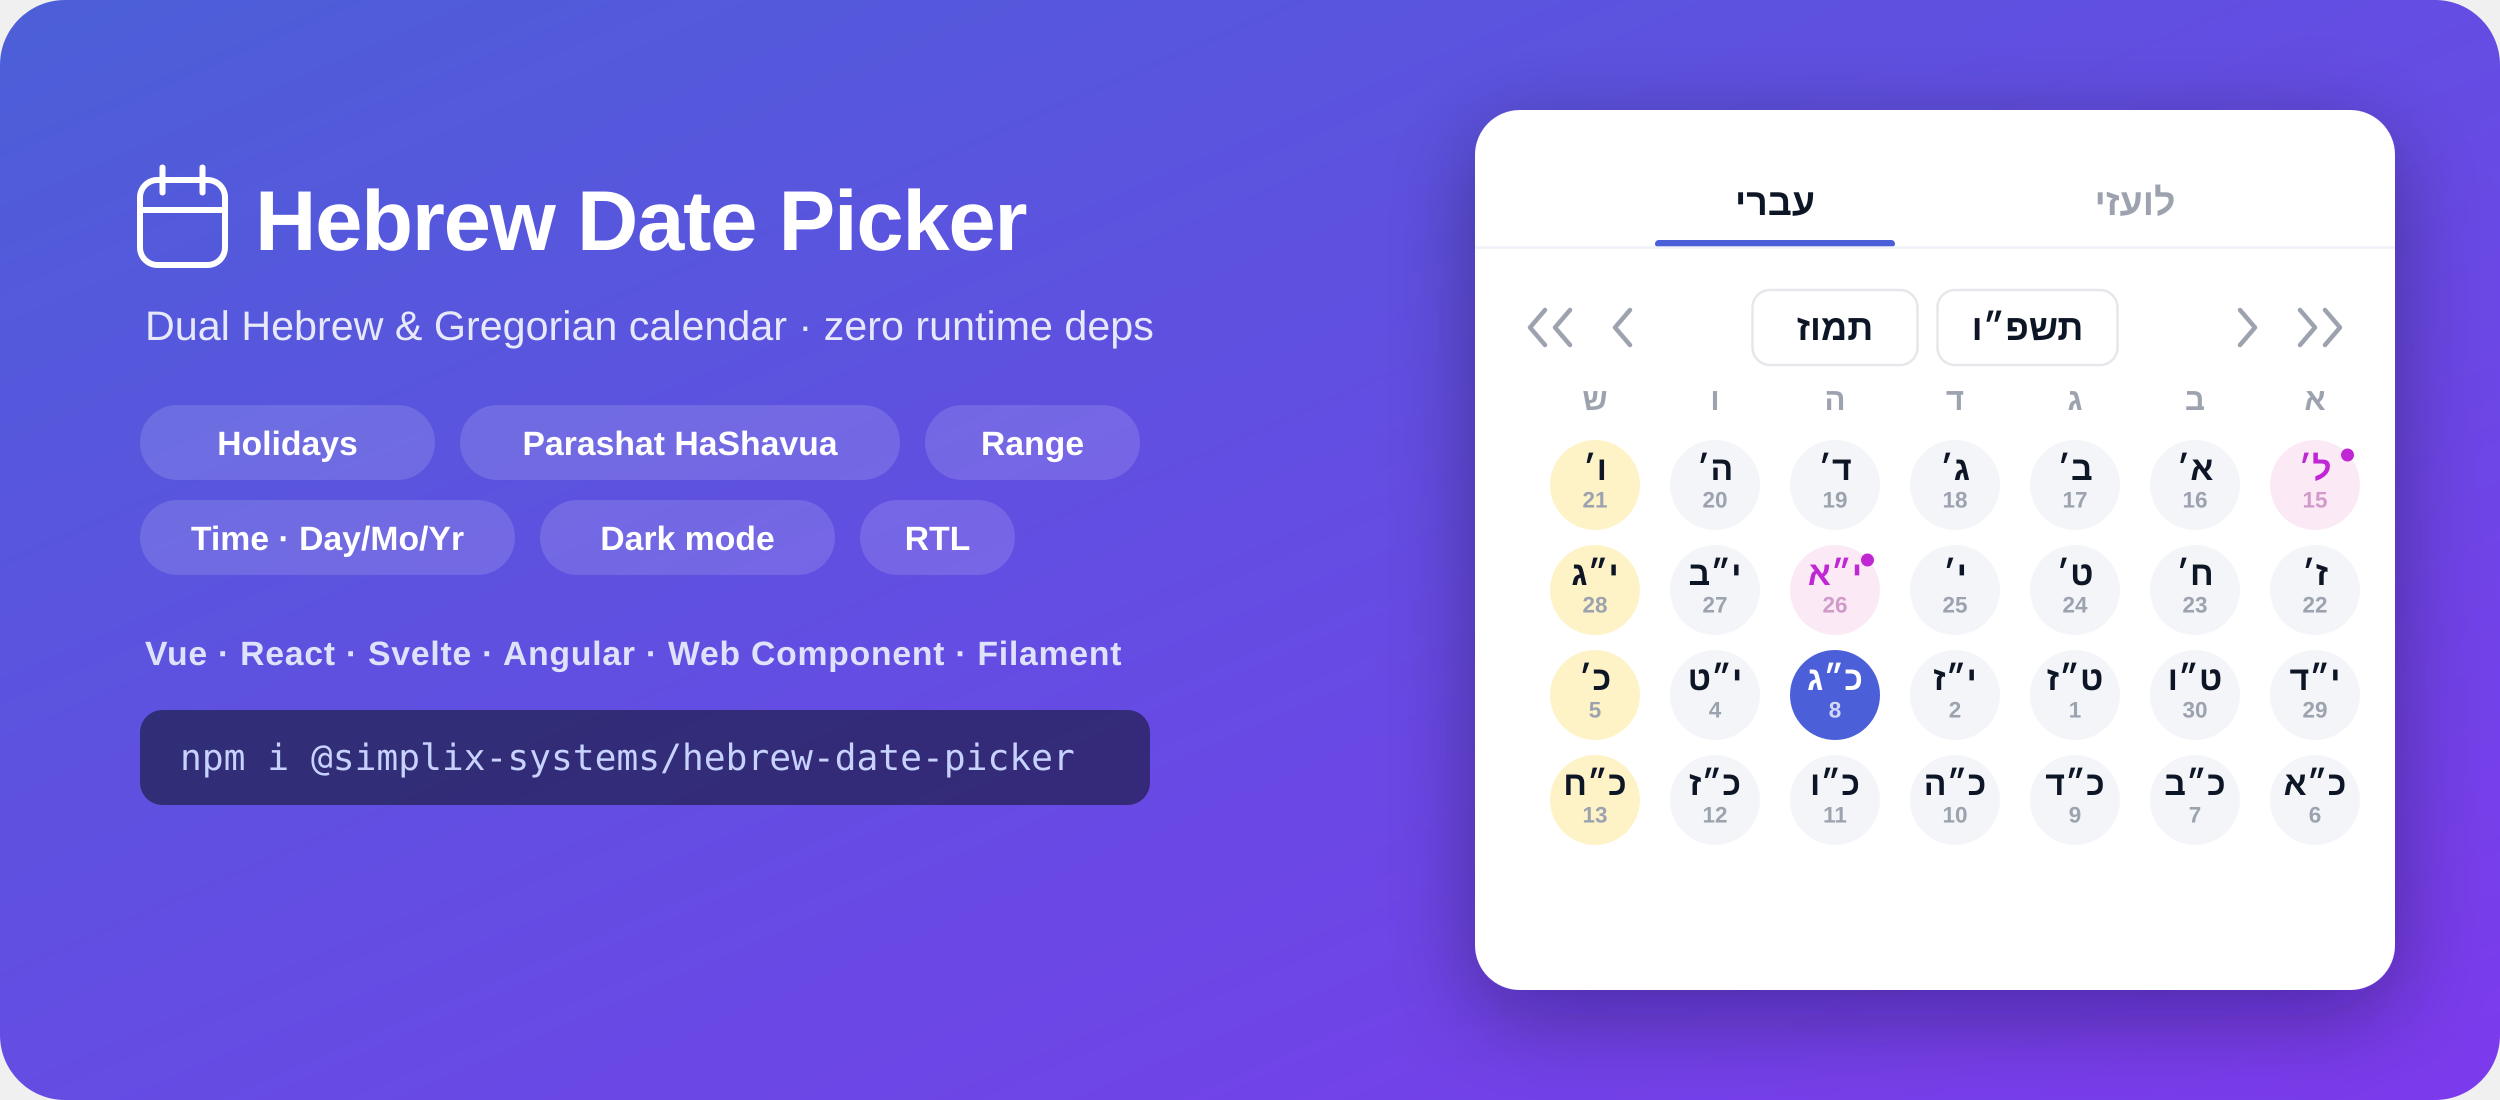
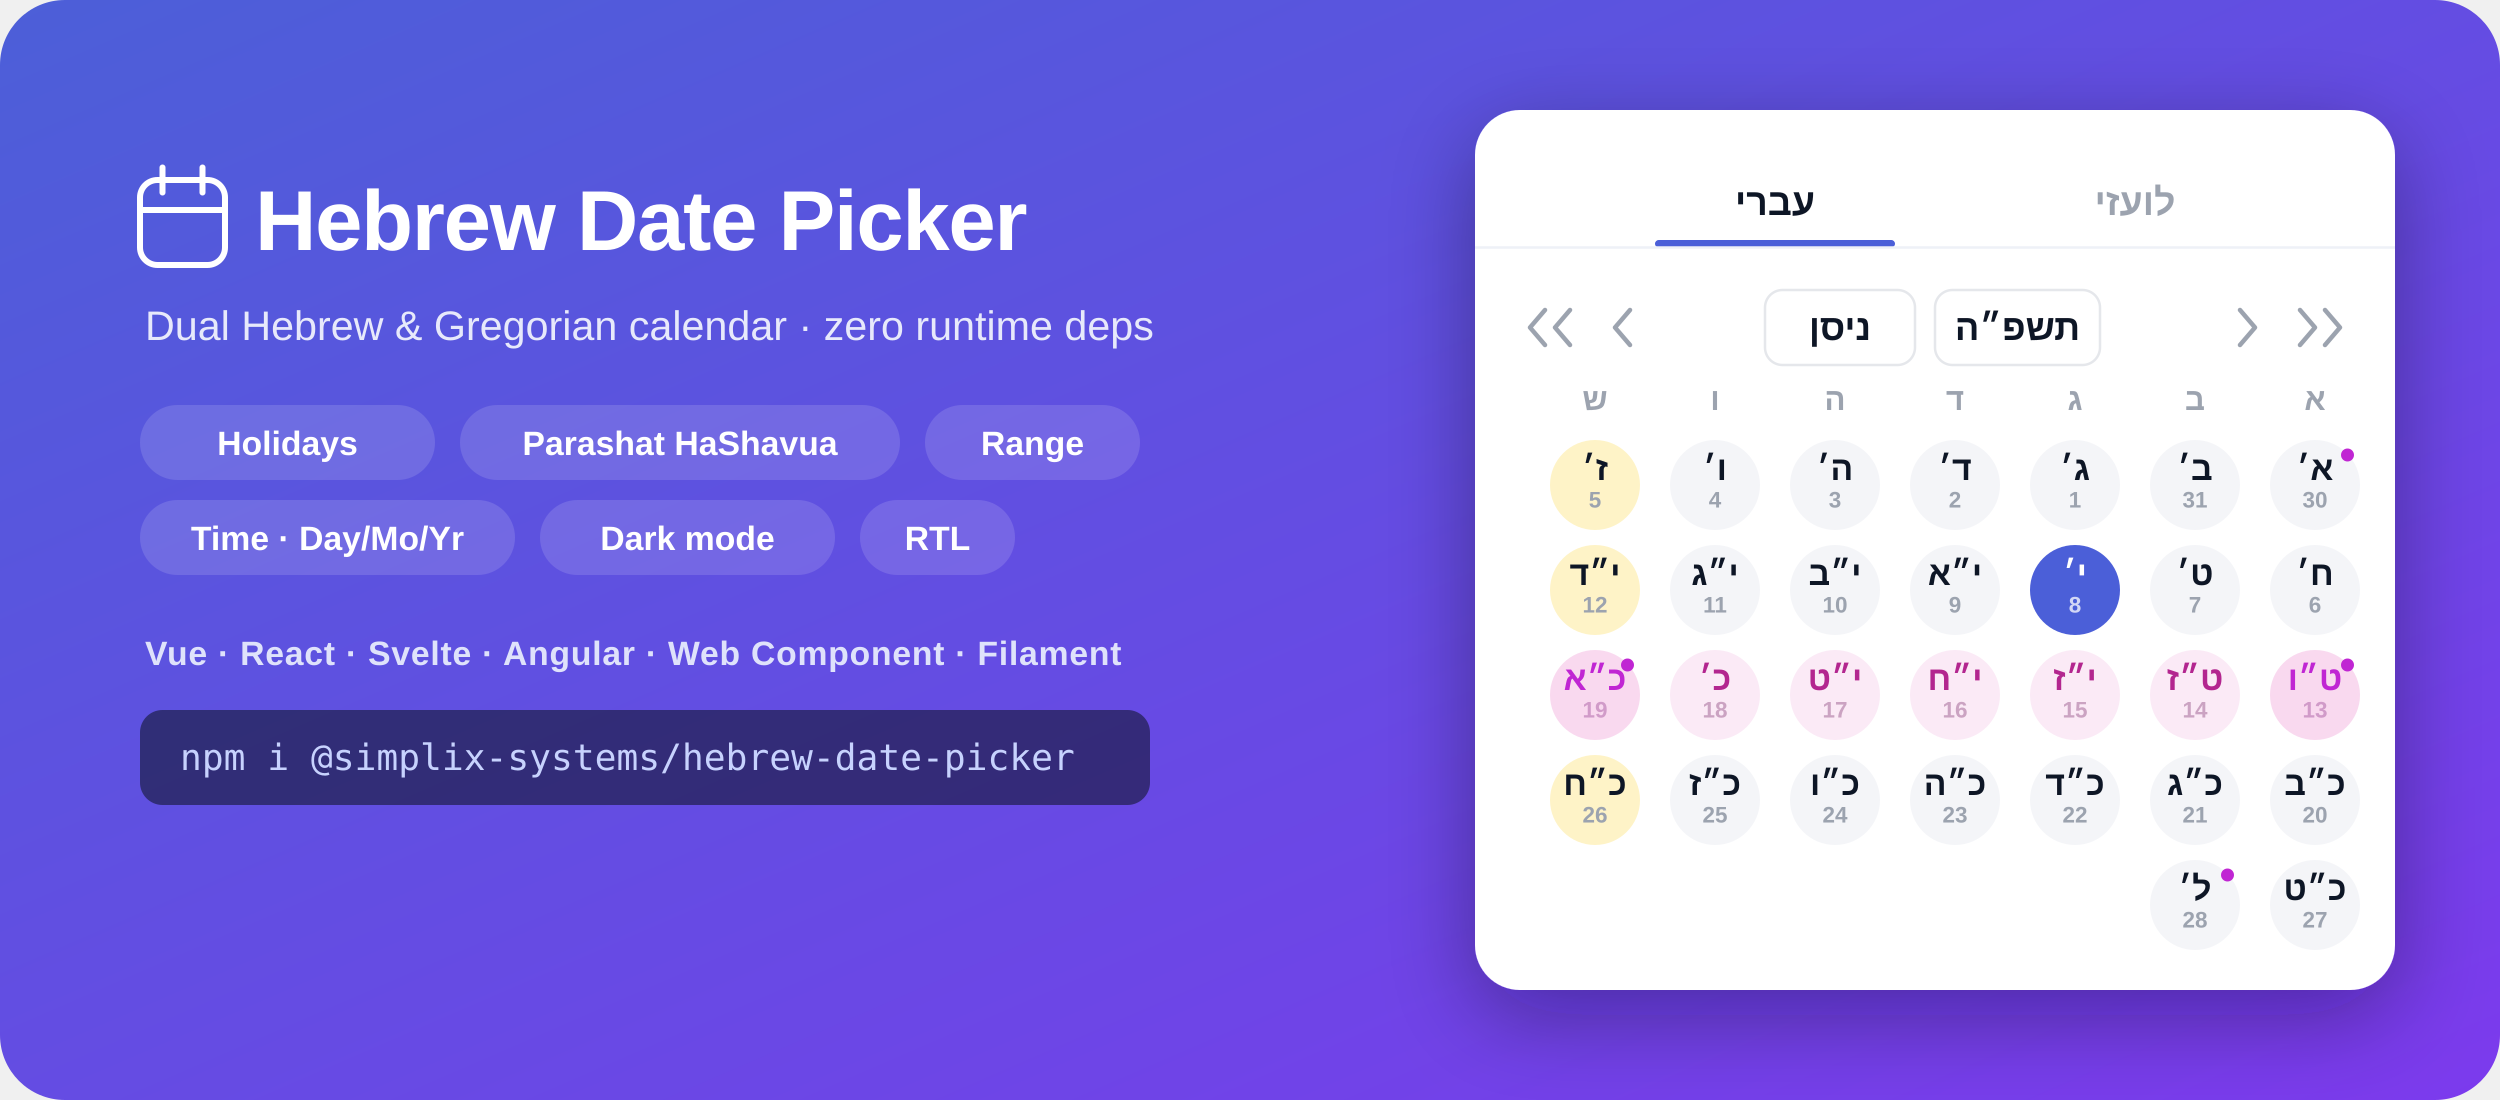
<svg xmlns="http://www.w3.org/2000/svg" viewBox="0 0 1000 440" font-family="'Segoe UI',system-ui,Arial,sans-serif">
  <defs>
    <linearGradient id="bg" x1="0" y1="0" x2="1" y2="1">
      <stop offset="0" stop-color="#4c5fd8" />
      <stop offset="1" stop-color="#7c3aed" />
    </linearGradient>
    <filter id="sh" x="-20%" y="-20%" width="140%" height="140%">
      <feDropShadow dx="0" dy="10" stdDeviation="18" flood-color="#0b1020" flood-opacity="0.35" />
    </filter>
  </defs>
  <rect width="1000" height="440" rx="26" fill="url(#bg)" />
  <g transform="translate(56,70)">
    <g fill="none" stroke="#fff" stroke-width="2.4" stroke-linecap="round" stroke-linejoin="round">
      <rect x="0" y="2" width="34" height="34" rx="7" />
      <path d="M25 -3v10M9 -3v10M0 14h34" />
    </g>
    <text x="46" y="30" fill="#fff" font-size="34" font-weight="800" letter-spacing="-0.5">Hebrew Date Picker</text>
    <text x="2" y="66" fill="#e7e9fb" font-size="16.5" font-weight="500">Dual Hebrew &amp; Gregorian calendar · zero runtime deps</text>
    <g font-size="13.5" font-weight="600" fill="#fff">
      <g transform="translate(0,92)">
        <rect x="0" y="0" width="118" height="30" rx="15" fill="#ffffff22" />
        <text x="59" y="20" text-anchor="middle">Holidays</text>
        <rect x="128" y="0" width="176" height="30" rx="15" fill="#ffffff22" />
        <text x="216" y="20" text-anchor="middle">Parashat HaShavua</text>
        <rect x="314" y="0" width="86" height="30" rx="15" fill="#ffffff22" />
        <text x="357" y="20" text-anchor="middle">Range</text>
      </g>
      <g transform="translate(0,130)">
        <rect x="0" y="0" width="150" height="30" rx="15" fill="#ffffff22" />
        <text x="75" y="20" text-anchor="middle">Time · Day/Mo/Yr</text>
        <rect x="160" y="0" width="118" height="30" rx="15" fill="#ffffff22" />
        <text x="219" y="20" text-anchor="middle">Dark mode</text>
        <rect x="288" y="0" width="62" height="30" rx="15" fill="#ffffff22" />
        <text x="319" y="20" text-anchor="middle">RTL</text>
      </g>
    </g>
    <text x="2" y="196" fill="#dfe2fb" font-size="13.5" font-weight="600" letter-spacing="0.3">Vue · React · Svelte · Angular · Web Component · Filament</text>
    <g transform="translate(0,214)">
      <rect x="0" y="0" width="404" height="38" rx="9" fill="#0b1020" opacity="0.55" />
      <text x="16" y="24" fill="#c7d2fe" font-size="14.5" font-family="ui-monospace,Menlo,Consolas,monospace">npm i @simplix-systems/hebrew-date-picker</text>
    </g>
  </g>
  <g transform="translate(590,44)" filter="url(#sh)">
    <rect width="368" height="352" rx="18" fill="#ffffff" />
    <text x="120" y="42" text-anchor="middle" fill="#111827" font-size="15" font-weight="700" direction="rtl">עברי</text>
    <rect x="72" y="52" width="96" height="3" rx="1.5" fill="#4c5fd8" />
    <text x="264" y="42" text-anchor="middle" fill="#9ca3af" font-size="15" font-weight="600" direction="rtl">לועזי</text>
    <line x1="0" y1="55" x2="368" y2="55" stroke="#eef1f7" />
    <g transform="translate(0,72)">
-       <rect x="111" y="0" width="66" height="30" rx="7" fill="#fff" stroke="#e5e7eb" />
-       <text x="144" y="20" text-anchor="middle" font-size="14.5" font-weight="700" fill="#111827" direction="rtl">תמוז</text>
-       <rect x="185" y="0" width="72" height="30" rx="7" fill="#fff" stroke="#e5e7eb" />
-       <text x="221" y="20" text-anchor="middle" font-size="14.5" font-weight="700" fill="#111827" direction="rtl">תשפ״ו</text>
+       <rect x="116" y="0" width="60" height="30" rx="7" fill="#fff" stroke="#e5e7eb" />
+       <text x="146" y="20" text-anchor="middle" font-size="14.5" font-weight="700" fill="#111827" direction="rtl">ניסן</text>
+       <rect x="184" y="0" width="66" height="30" rx="7" fill="#fff" stroke="#e5e7eb" />
+       <text x="217" y="20" text-anchor="middle" font-size="14.5" font-weight="700" fill="#111827" direction="rtl">תשפ״ה</text>
      <g fill="none" stroke="#9ca3af" stroke-width="1.8" stroke-linecap="round" stroke-linejoin="round">
        <path d="M28 8l-6 7 6 7" />
        <path d="M38 8l-6 7 6 7" />
        <path d="M62 8l-6 7 6 7" />
        <path d="M306 8l6 7-6 7" />
        <path d="M330 8l6 7-6 7" />
        <path d="M340 8l6 7-6 7" />
      </g>
    </g>
    <g transform="translate(0,120)" fill="#9ca3af" font-size="12.5" font-weight="600" text-anchor="middle">
      <text x="336" y="0">א</text>
      <text x="288" y="0">ב</text>
      <text x="240" y="0">ג</text>
      <text x="192" y="0">ד</text>
      <text x="144" y="0">ה</text>
      <text x="96" y="0">ו</text>
      <text x="48" y="0">ש</text>
    </g>
    <g transform="translate(24,132)" text-anchor="middle" font-weight="700">
+       <circle cx="312" cy="18" r="18" fill="#f4f5f8" />
+       <circle cx="264" cy="18" r="18" fill="#f4f5f8" />
+       <circle cx="216" cy="18" r="18" fill="#f4f5f8" />
+       <circle cx="168" cy="18" r="18" fill="#f4f5f8" />
+       <circle cx="120" cy="18" r="18" fill="#f4f5f8" />
+       <circle cx="72" cy="18" r="18" fill="#f4f5f8" />
      <circle cx="24" cy="18" r="18" fill="#fef3c7" />
+       <circle cx="312" cy="60" r="18" fill="#f4f5f8" />
+       <circle cx="264" cy="60" r="18" fill="#f4f5f8" />
+       <circle cx="216" cy="60" r="18" fill="#4c5fd8" />
+       <circle cx="168" cy="60" r="18" fill="#f4f5f8" />
+       <circle cx="120" cy="60" r="18" fill="#f4f5f8" />
+       <circle cx="72" cy="60" r="18" fill="#f4f5f8" />
      <circle cx="24" cy="60" r="18" fill="#fef3c7" />
-       <circle cx="24" cy="102" r="18" fill="#fef3c7" />
+       <circle cx="312" cy="102" r="18" fill="#f9d9ef" />
+       <circle cx="264" cy="102" r="18" fill="#fbeaf6" />
+       <circle cx="216" cy="102" r="18" fill="#fbeaf6" />
+       <circle cx="168" cy="102" r="18" fill="#fbeaf6" />
+       <circle cx="120" cy="102" r="18" fill="#fbeaf6" />
+       <circle cx="72" cy="102" r="18" fill="#fbeaf6" />
+       <circle cx="24" cy="102" r="18" fill="#f9d9ef" />
+       <circle cx="312" cy="144" r="18" fill="#f4f5f8" />
+       <circle cx="264" cy="144" r="18" fill="#f4f5f8" />
+       <circle cx="216" cy="144" r="18" fill="#f4f5f8" />
+       <circle cx="168" cy="144" r="18" fill="#f4f5f8" />
+       <circle cx="120" cy="144" r="18" fill="#f4f5f8" />
+       <circle cx="72" cy="144" r="18" fill="#f4f5f8" />
      <circle cx="24" cy="144" r="18" fill="#fef3c7" />
-       <g fill="#f4f5f8">
-         <circle cx="72" cy="18" r="18" />
-         <circle cx="120" cy="18" r="18" />
-         <circle cx="168" cy="18" r="18" />
-         <circle cx="216" cy="18" r="18" />
-         <circle cx="264" cy="18" r="18" />
-         <circle cx="72" cy="60" r="18" />
-         <circle cx="168" cy="60" r="18" />
-         <circle cx="216" cy="60" r="18" />
-         <circle cx="264" cy="60" r="18" />
-         <circle cx="72" cy="102" r="18" />
-         <circle cx="168" cy="102" r="18" />
-         <circle cx="216" cy="102" r="18" />
-         <circle cx="264" cy="102" r="18" />
-         <circle cx="72" cy="144" r="18" />
-         <circle cx="120" cy="144" r="18" />
-         <circle cx="168" cy="144" r="18" />
-         <circle cx="216" cy="144" r="18" />
-         <circle cx="264" cy="144" r="18" />
+       <circle cx="312" cy="186" r="18" fill="#f4f5f8" />
+       <circle cx="264" cy="186" r="18" fill="#f4f5f8" />
+       <circle cx="325" cy="6" r="2.6" fill="#c026d3" />
+       <circle cx="325" cy="90" r="2.6" fill="#c026d3" />
+       <circle cx="37" cy="90" r="2.6" fill="#c026d3" />
+       <circle cx="277" cy="174" r="2.6" fill="#c026d3" />
+       <g font-size="13.5">
+         <text x="312" y="16" fill="#111827">א׳</text>
+         <text x="264" y="16" fill="#111827">ב׳</text>
+         <text x="216" y="16" fill="#111827">ג׳</text>
+         <text x="168" y="16" fill="#111827">ד׳</text>
+         <text x="120" y="16" fill="#111827">ה׳</text>
+         <text x="72" y="16" fill="#111827">ו׳</text>
+         <text x="24" y="16" fill="#111827">ז׳</text>
+         <text x="312" y="58" fill="#111827">ח׳</text>
+         <text x="264" y="58" fill="#111827">ט׳</text>
+         <text x="216" y="58" fill="#ffffff">י׳</text>
+         <text x="168" y="58" fill="#111827">י״א</text>
+         <text x="120" y="58" fill="#111827">י״ב</text>
+         <text x="72" y="58" fill="#111827">י״ג</text>
+         <text x="24" y="58" fill="#111827">י״ד</text>
+         <text x="312" y="100" fill="#c026d3">ט״ו</text>
+         <text x="264" y="100" fill="#b3288f">ט״ז</text>
+         <text x="216" y="100" fill="#b3288f">י״ז</text>
+         <text x="168" y="100" fill="#b3288f">י״ח</text>
+         <text x="120" y="100" fill="#b3288f">י״ט</text>
+         <text x="72" y="100" fill="#b3288f">כ׳</text>
+         <text x="24" y="100" fill="#c026d3">כ״א</text>
+         <text x="312" y="142" fill="#111827">כ״ב</text>
+         <text x="264" y="142" fill="#111827">כ״ג</text>
+         <text x="216" y="142" fill="#111827">כ״ד</text>
+         <text x="168" y="142" fill="#111827">כ״ה</text>
+         <text x="120" y="142" fill="#111827">כ״ו</text>
+         <text x="72" y="142" fill="#111827">כ״ז</text>
+         <text x="24" y="142" fill="#111827">כ״ח</text>
+         <text x="312" y="184" fill="#111827">כ״ט</text>
+         <text x="264" y="184" fill="#111827">ל׳</text>
      </g>
-       <circle cx="312" cy="18" r="18" fill="#fbeaf6" />
-       <circle cx="325" cy="6" r="2.6" fill="#c026d3" />
-       <circle cx="120" cy="60" r="18" fill="#fbeaf6" />
-       <circle cx="133" cy="48" r="2.6" fill="#c026d3" />
-       <circle cx="312" cy="60" r="18" fill="#f4f5f8" />
-       <circle cx="312" cy="102" r="18" fill="#f4f5f8" />
-       <circle cx="312" cy="144" r="18" fill="#f4f5f8" />
-       <circle cx="120" cy="102" r="18" fill="#4c5fd8" />
-       <g font-size="13.5" fill="#111827">
-         <text x="312" y="16" fill="#c026d3">ל׳</text>
-         <text x="264" y="16">א׳</text>
-         <text x="216" y="16">ב׳</text>
-         <text x="168" y="16">ג׳</text>
-         <text x="120" y="16">ד׳</text>
-         <text x="72" y="16">ה׳</text>
-         <text x="24" y="16">ו׳</text>
-         <text x="312" y="58">ז׳</text>
-         <text x="264" y="58">ח׳</text>
-         <text x="216" y="58">ט׳</text>
-         <text x="168" y="58">י׳</text>
-         <text x="120" y="58" fill="#c026d3">י״א</text>
-         <text x="72" y="58">י״ב</text>
-         <text x="24" y="58">י״ג</text>
-         <text x="312" y="100">י״ד</text>
-         <text x="264" y="100">ט״ו</text>
-         <text x="216" y="100">ט״ז</text>
-         <text x="168" y="100">י״ז</text>
-         <text x="120" y="100" fill="#ffffff">כ״ג</text>
-         <text x="72" y="100">י״ט</text>
-         <text x="24" y="100">כ׳</text>
-         <text x="312" y="142">כ״א</text>
-         <text x="264" y="142">כ״ב</text>
-         <text x="216" y="142">כ״ד</text>
-         <text x="168" y="142">כ״ה</text>
-         <text x="120" y="142">כ״ו</text>
-         <text x="72" y="142">כ״ז</text>
-         <text x="24" y="142">כ״ח</text>
-       </g>
-       <g font-size="9" fill="#9ca3af">
-         <text x="312" y="27" fill="#d19bc9">15</text>
-         <text x="264" y="27">16</text>
-         <text x="216" y="27">17</text>
-         <text x="168" y="27">18</text>
-         <text x="120" y="27">19</text>
-         <text x="72" y="27">20</text>
-         <text x="24" y="27">21</text>
-         <text x="312" y="69">22</text>
-         <text x="264" y="69">23</text>
-         <text x="216" y="69">24</text>
-         <text x="168" y="69">25</text>
-         <text x="120" y="69" fill="#d19bc9">26</text>
-         <text x="72" y="69">27</text>
-         <text x="24" y="69">28</text>
-         <text x="312" y="111">29</text>
-         <text x="264" y="111">30</text>
-         <text x="216" y="111">1</text>
-         <text x="168" y="111">2</text>
-         <text x="120" y="111" fill="#ffffffbf">8</text>
-         <text x="72" y="111">4</text>
-         <text x="24" y="111">5</text>
-         <text x="312" y="153">6</text>
-         <text x="264" y="153">7</text>
-         <text x="216" y="153">9</text>
-         <text x="168" y="153">10</text>
-         <text x="120" y="153">11</text>
-         <text x="72" y="153">12</text>
-         <text x="24" y="153">13</text>
+       <g font-size="9">
+         <text x="312" y="27" fill="#9ca3af">30</text>
+         <text x="264" y="27" fill="#9ca3af">31</text>
+         <text x="216" y="27" fill="#9ca3af">1</text>
+         <text x="168" y="27" fill="#9ca3af">2</text>
+         <text x="120" y="27" fill="#9ca3af">3</text>
+         <text x="72" y="27" fill="#9ca3af">4</text>
+         <text x="24" y="27" fill="#9ca3af">5</text>
+         <text x="312" y="69" fill="#9ca3af">6</text>
+         <text x="264" y="69" fill="#9ca3af">7</text>
+         <text x="216" y="69" fill="#ffffffbf">8</text>
+         <text x="168" y="69" fill="#9ca3af">9</text>
+         <text x="120" y="69" fill="#9ca3af">10</text>
+         <text x="72" y="69" fill="#9ca3af">11</text>
+         <text x="24" y="69" fill="#9ca3af">12</text>
+         <text x="312" y="111" fill="#d19bc9">13</text>
+         <text x="264" y="111" fill="#cba3c2">14</text>
+         <text x="216" y="111" fill="#cba3c2">15</text>
+         <text x="168" y="111" fill="#cba3c2">16</text>
+         <text x="120" y="111" fill="#cba3c2">17</text>
+         <text x="72" y="111" fill="#cba3c2">18</text>
+         <text x="24" y="111" fill="#d19bc9">19</text>
+         <text x="312" y="153" fill="#9ca3af">20</text>
+         <text x="264" y="153" fill="#9ca3af">21</text>
+         <text x="216" y="153" fill="#9ca3af">22</text>
+         <text x="168" y="153" fill="#9ca3af">23</text>
+         <text x="120" y="153" fill="#9ca3af">24</text>
+         <text x="72" y="153" fill="#9ca3af">25</text>
+         <text x="24" y="153" fill="#9ca3af">26</text>
+         <text x="312" y="195" fill="#9ca3af">27</text>
+         <text x="264" y="195" fill="#9ca3af">28</text>
      </g>
    </g>
  </g>
</svg>
